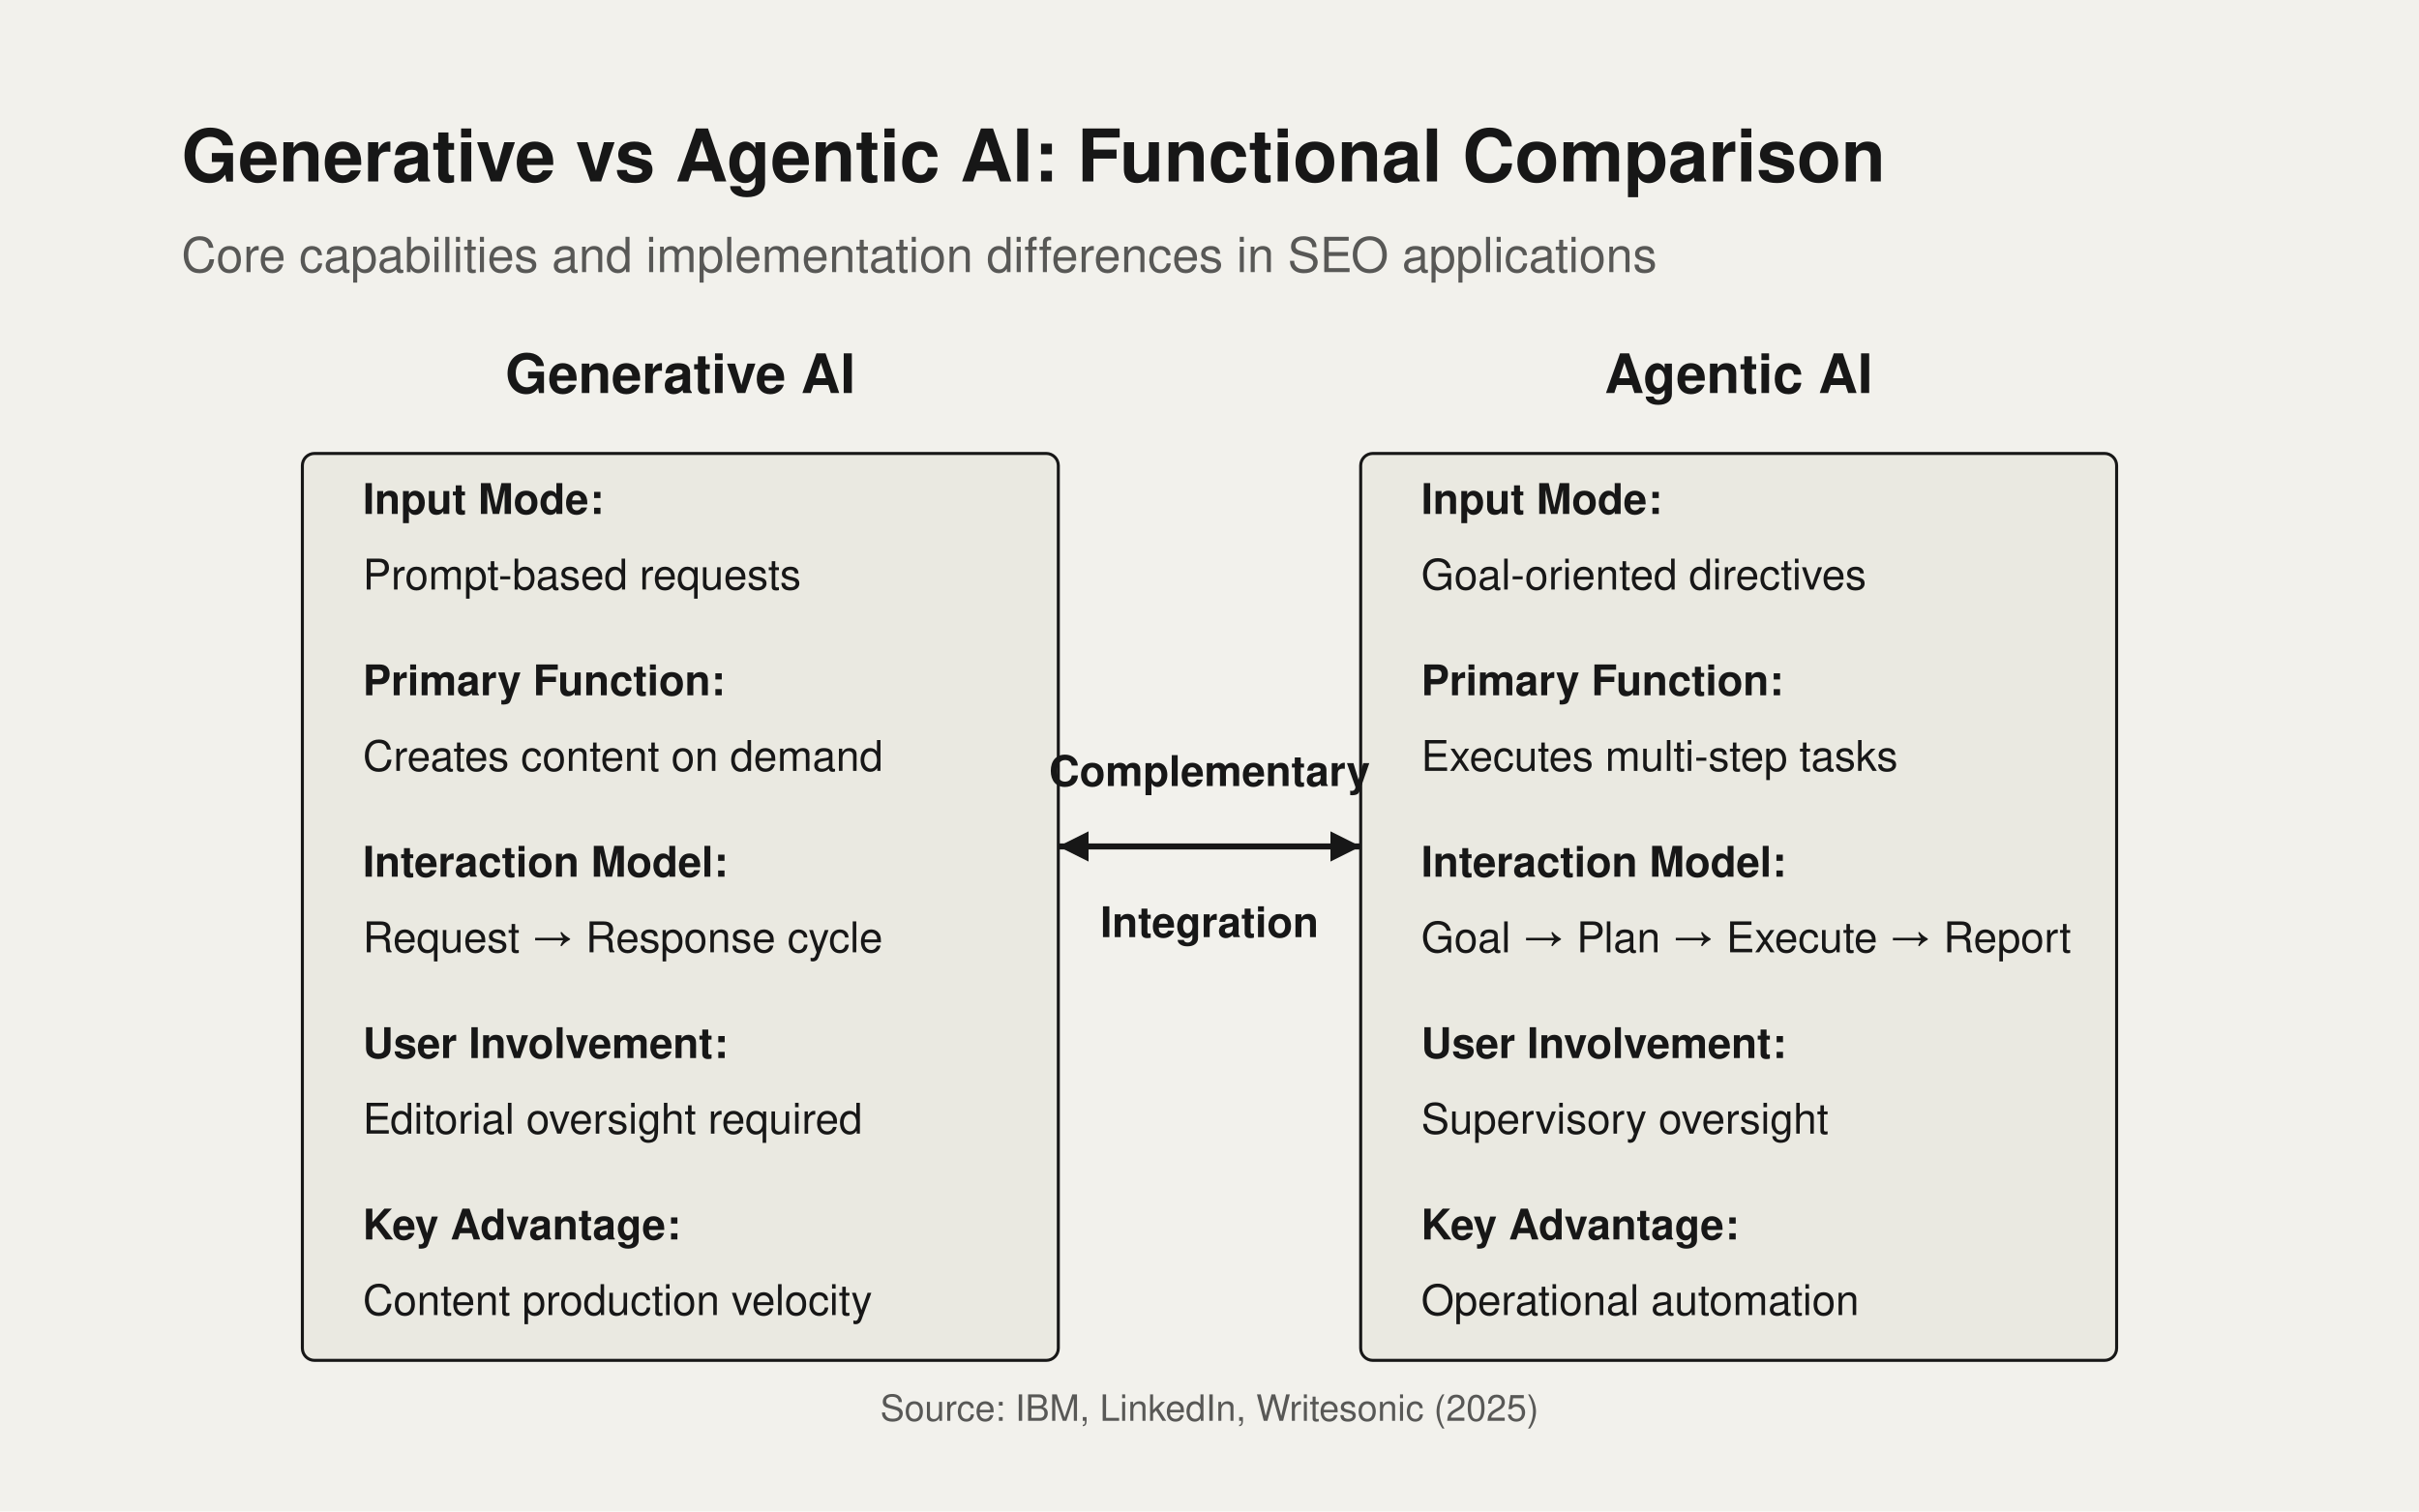
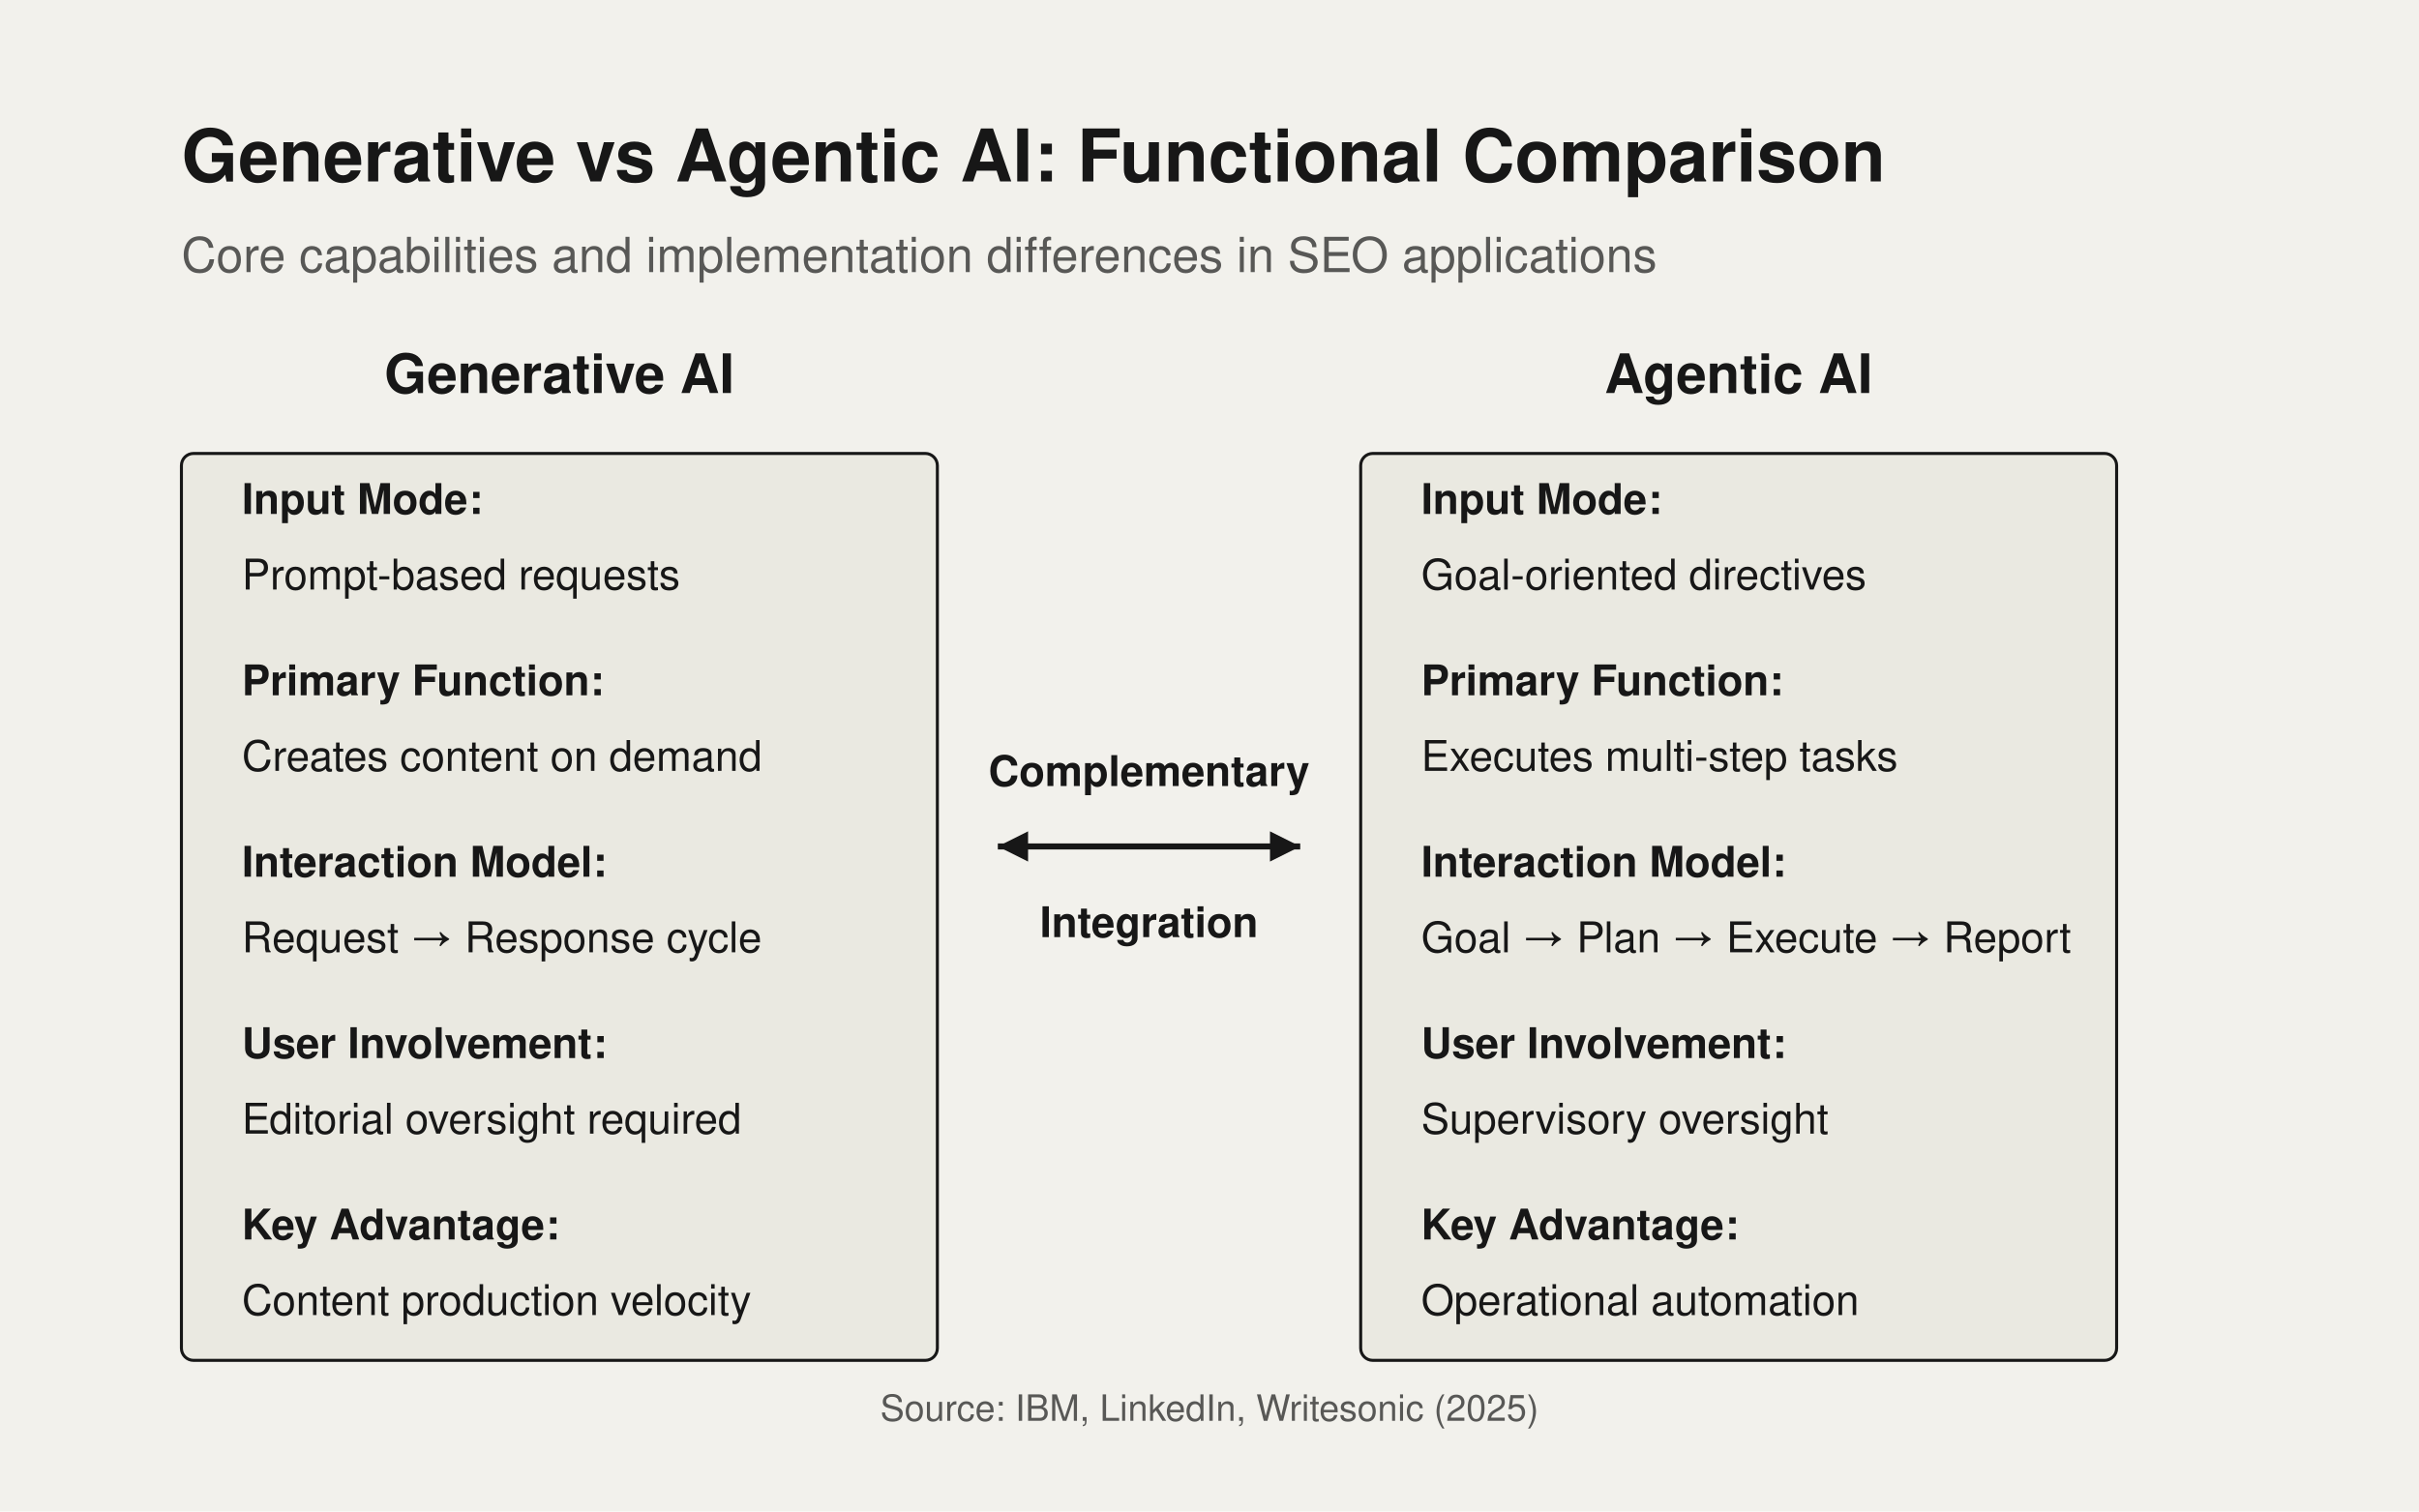
<svg xmlns="http://www.w3.org/2000/svg" viewBox="0 0 800 500">
  <rect width="800" height="500" fill="rgb(242, 241, 236)" />
  <text x="60" y="60" font-family="system-ui, BlinkMacSystemFont, Segoe UI, Helvetica, Arial, sans-serif, Apple Color Emoji, Segoe UI Emoji, Segoe UI Symbol" font-size="24" font-weight="600" fill="rgb(23, 23, 23)">
        Generative vs Agentic AI: Functional Comparison
    </text>
  <text x="60" y="90" font-family="system-ui, BlinkMacSystemFont, Segoe UI, Helvetica, Arial, sans-serif, Apple Color Emoji, Segoe UI Emoji, Segoe UI Symbol" font-size="16" fill="rgb(23, 23, 23)" opacity="0.7">
        Core capabilities and implementation differences in SEO applications
    </text>
-   <g transform="translate(100, 130)">
+   <g transform="translate(60, 130)">
    <text x="125" y="0" font-family="system-ui, BlinkMacSystemFont, Segoe UI, Helvetica, Arial, sans-serif, Apple Color Emoji, Segoe UI Emoji, Segoe UI Symbol" font-size="18" font-weight="600" fill="rgb(23, 23, 23)" text-anchor="middle">Generative AI</text>
    <rect x="0" y="20" width="250" height="300" fill="rgb(234, 233, 225)" stroke="rgb(23, 23, 23)" stroke-width="1" rx="4" />
    <g transform="translate(20, 40)" font-family="system-ui, BlinkMacSystemFont, Segoe UI, Helvetica, Arial, sans-serif, Apple Color Emoji, Segoe UI Emoji, Segoe UI Symbol" font-size="14" fill="rgb(23, 23, 23)">
      <text x="0" y="0" font-weight="600">Input Mode:</text>
      <text x="0" y="25">Prompt-based requests</text>
      <text x="0" y="60" font-weight="600">Primary Function:</text>
      <text x="0" y="85">Creates content on demand</text>
      <text x="0" y="120" font-weight="600">Interaction Model:</text>
      <text x="0" y="145">Request → Response cycle</text>
      <text x="0" y="180" font-weight="600">User Involvement:</text>
      <text x="0" y="205">Editorial oversight required</text>
      <text x="0" y="240" font-weight="600">Key Advantage:</text>
      <text x="0" y="265">Content production velocity</text>
    </g>
  </g>
  <g transform="translate(450, 130)">
    <text x="125" y="0" font-family="system-ui, BlinkMacSystemFont, Segoe UI, Helvetica, Arial, sans-serif, Apple Color Emoji, Segoe UI Emoji, Segoe UI Symbol" font-size="18" font-weight="600" fill="rgb(23, 23, 23)" text-anchor="middle">Agentic AI</text>
    <rect x="0" y="20" width="250" height="300" fill="rgb(234, 233, 225)" stroke="rgb(23, 23, 23)" stroke-width="1" rx="4" />
    <g transform="translate(20, 40)" font-family="system-ui, BlinkMacSystemFont, Segoe UI, Helvetica, Arial, sans-serif, Apple Color Emoji, Segoe UI Emoji, Segoe UI Symbol" font-size="14" fill="rgb(23, 23, 23)">
      <text x="0" y="0" font-weight="600">Input Mode:</text>
      <text x="0" y="25">Goal-oriented directives</text>
      <text x="0" y="60" font-weight="600">Primary Function:</text>
      <text x="0" y="85">Executes multi-step tasks</text>
      <text x="0" y="120" font-weight="600">Interaction Model:</text>
      <text x="0" y="145">Goal → Plan → Execute → Report</text>
      <text x="0" y="180" font-weight="600">User Involvement:</text>
      <text x="0" y="205">Supervisory oversight</text>
      <text x="0" y="240" font-weight="600">Key Advantage:</text>
      <text x="0" y="265">Operational automation</text>
    </g>
  </g>
-   <g transform="translate(350, 280)">
+   <g transform="translate(330, 280)">
    <line x1="0" y1="0" x2="100" y2="0" stroke="rgb(23, 23, 23)" stroke-width="2" />
    <polygon points="100,0 90,-5 90,5" fill="rgb(23, 23, 23)" />
    <polygon points="0,0 10,-5 10,5" fill="rgb(23, 23, 23)" />
  </g>
-   <text x="400" y="260" font-family="system-ui, BlinkMacSystemFont, Segoe UI, Helvetica, Arial, sans-serif, Apple Color Emoji, Segoe UI Emoji, Segoe UI Symbol" font-size="14" font-weight="600" fill="rgb(23, 23, 23)" text-anchor="middle">Complementary</text>
-   <text x="400" y="310" font-family="system-ui, BlinkMacSystemFont, Segoe UI, Helvetica, Arial, sans-serif, Apple Color Emoji, Segoe UI Emoji, Segoe UI Symbol" font-size="14" font-weight="600" fill="rgb(23, 23, 23)" text-anchor="middle">Integration</text>
+   <text x="380" y="260" font-family="system-ui, BlinkMacSystemFont, Segoe UI, Helvetica, Arial, sans-serif, Apple Color Emoji, Segoe UI Emoji, Segoe UI Symbol" font-size="14" font-weight="600" fill="rgb(23, 23, 23)" text-anchor="middle">Complementary</text>
+   <text x="380" y="310" font-family="system-ui, BlinkMacSystemFont, Segoe UI, Helvetica, Arial, sans-serif, Apple Color Emoji, Segoe UI Emoji, Segoe UI Symbol" font-size="14" font-weight="600" fill="rgb(23, 23, 23)" text-anchor="middle">Integration</text>
  <text x="400" y="470" text-anchor="middle" font-family="system-ui, BlinkMacSystemFont, Segoe UI, Helvetica, Arial, sans-serif, Apple Color Emoji, Segoe UI Emoji, Segoe UI Symbol" font-size="12" fill="rgb(23, 23, 23)" opacity="0.7">
        Source: IBM, LinkedIn, Writesonic (2025)
    </text>
</svg>
